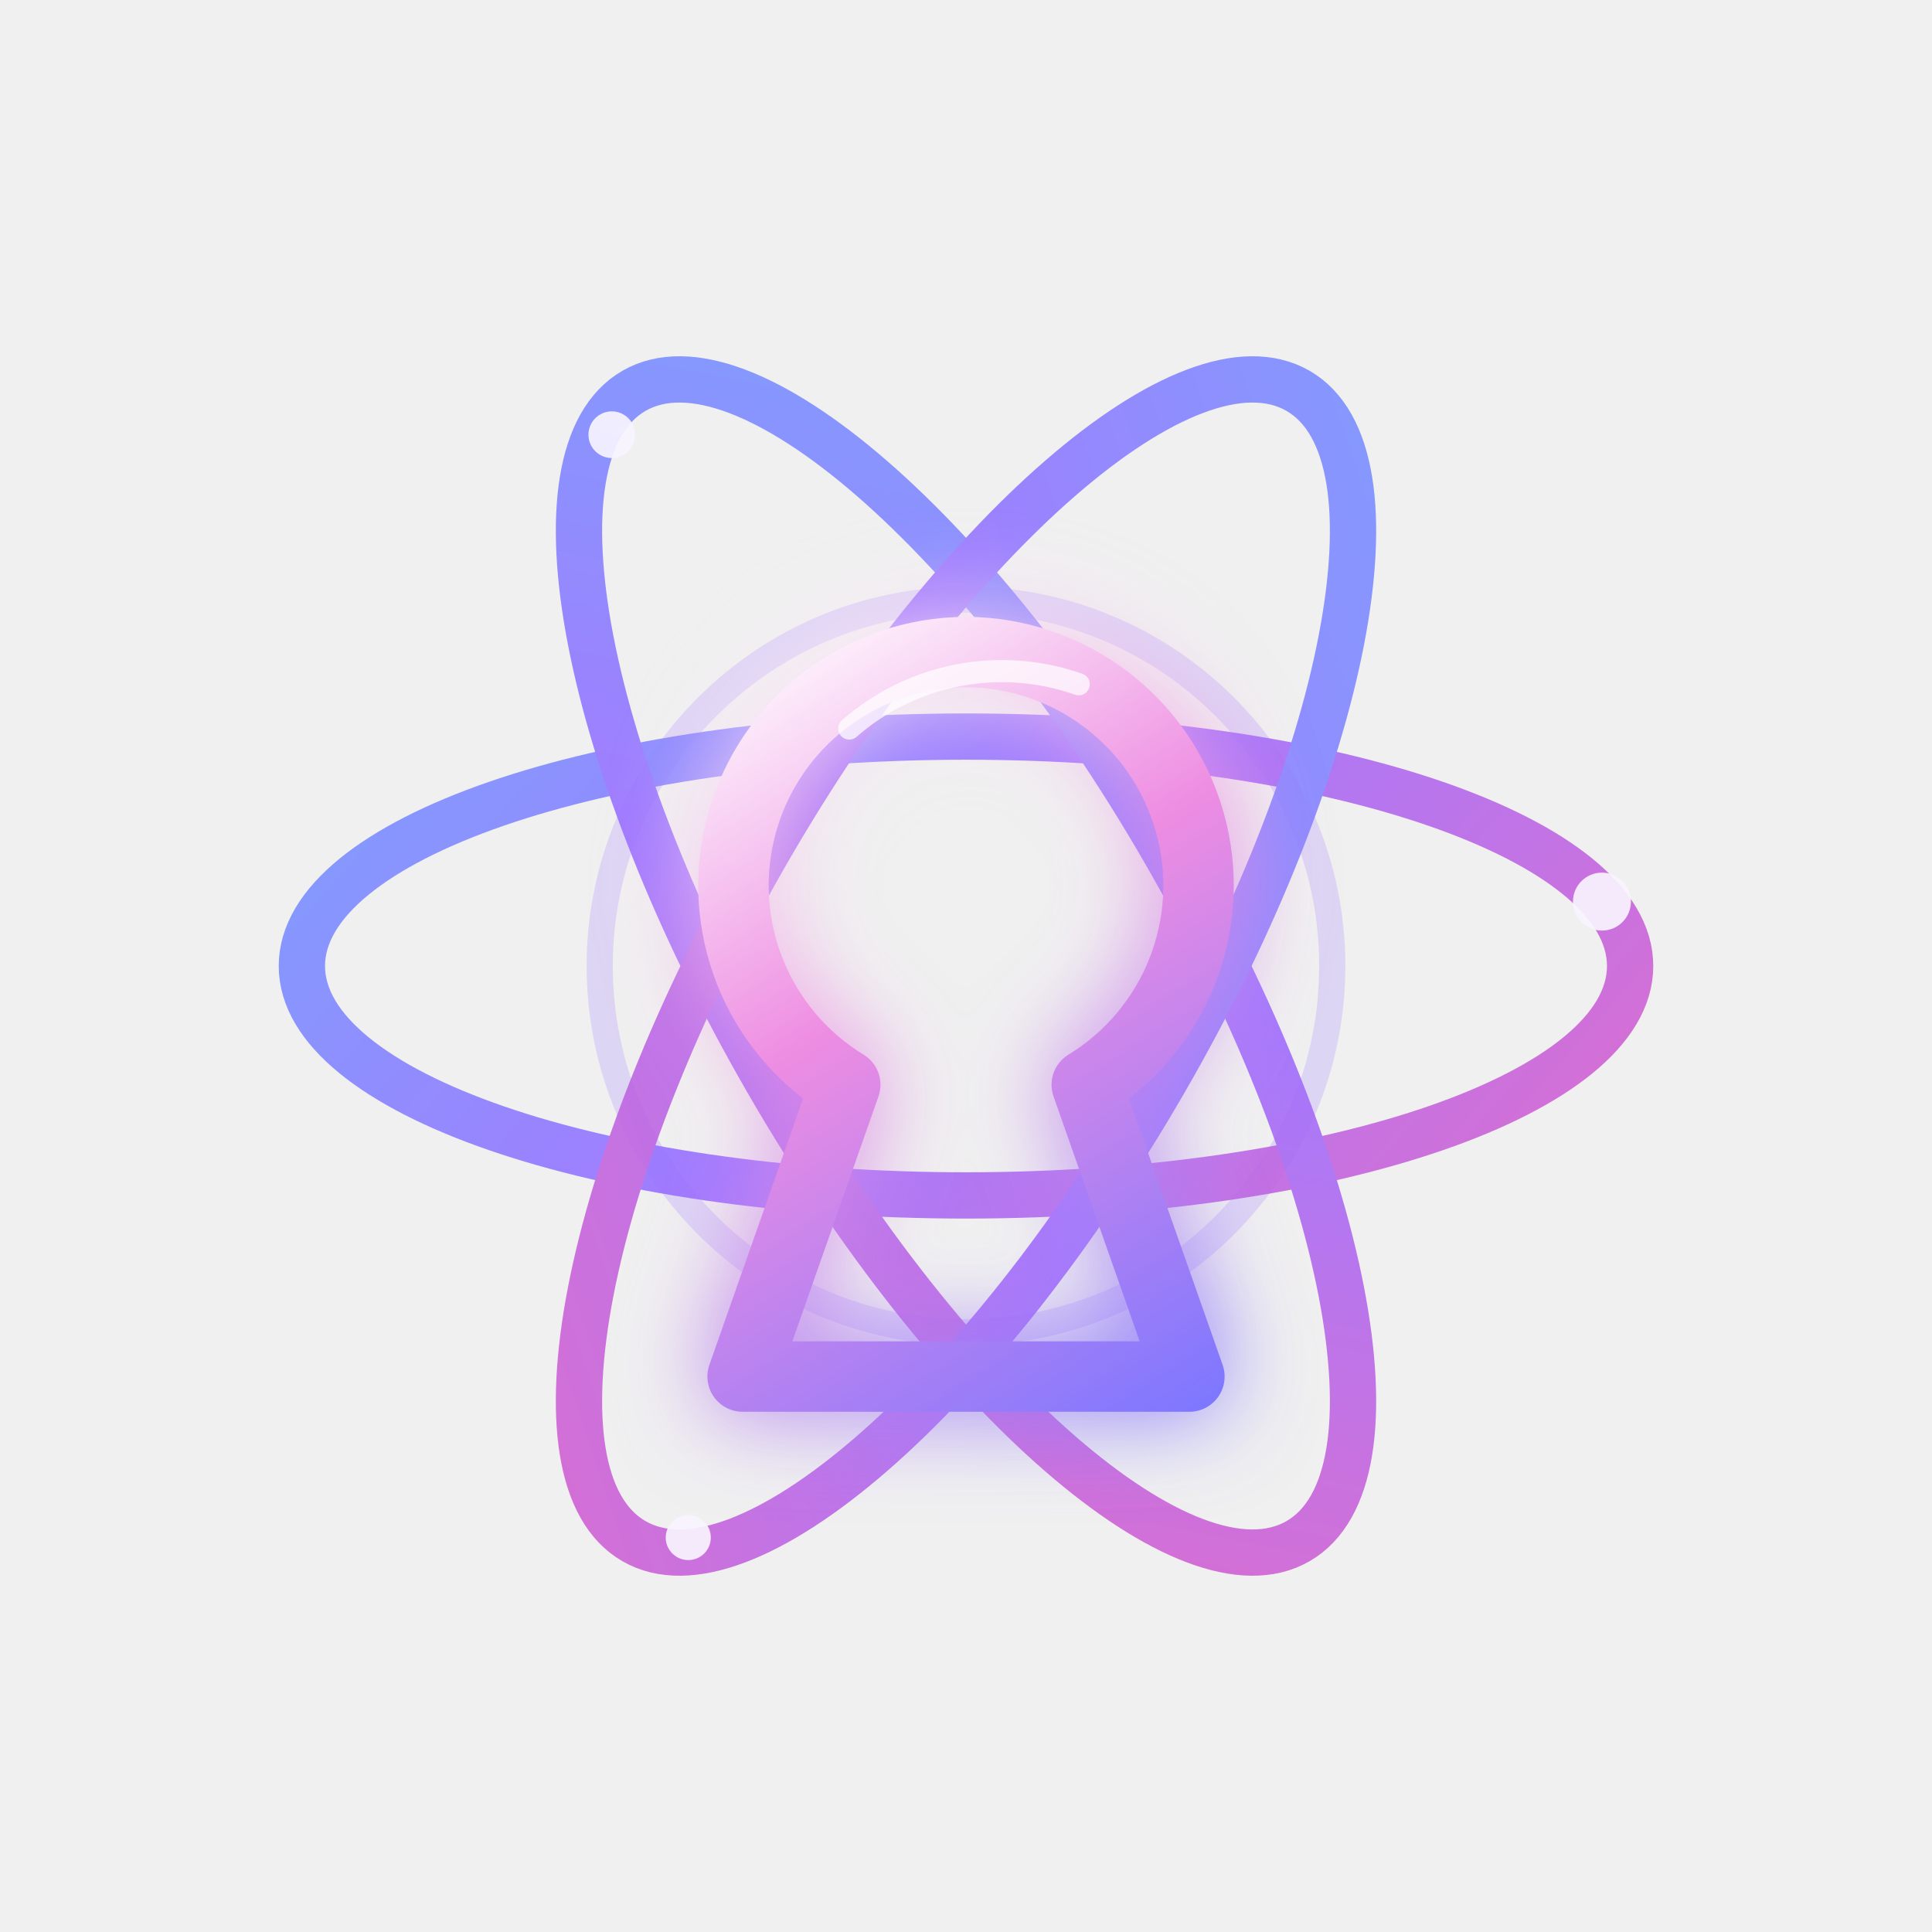
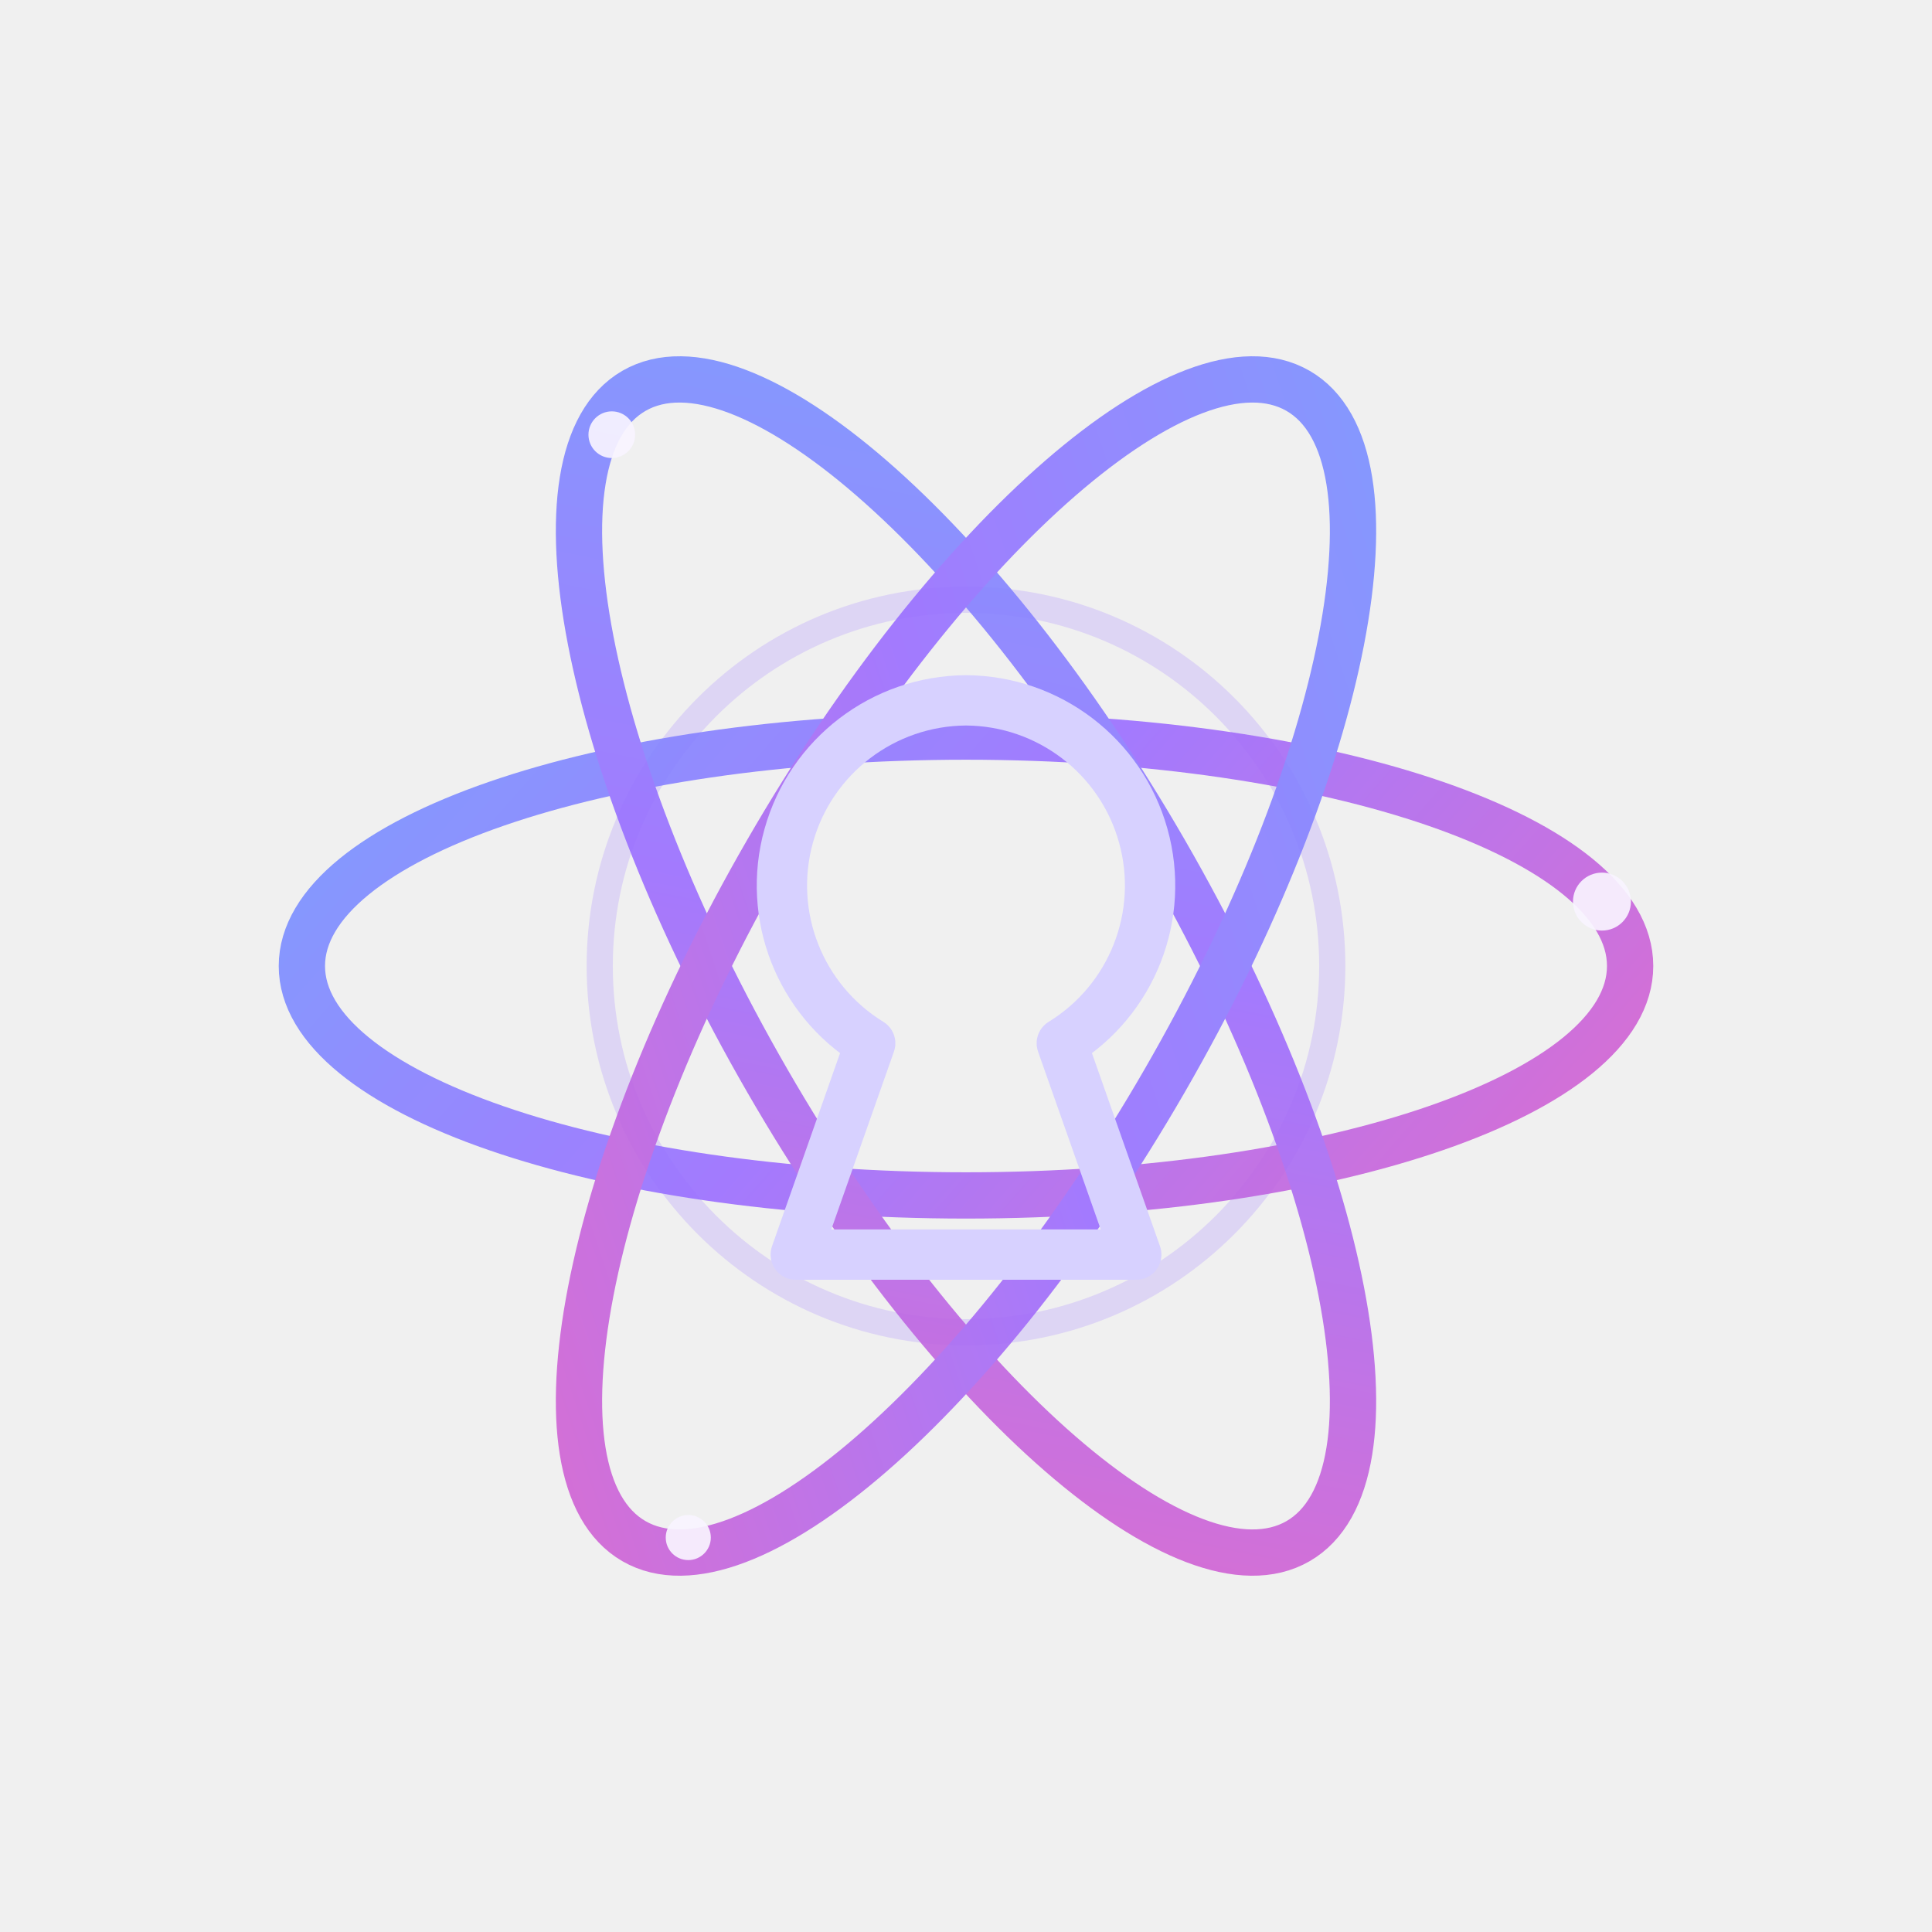
<svg xmlns="http://www.w3.org/2000/svg" viewBox="0 0 48 48" role="img" aria-labelledby="title desc">
  <defs>
    <linearGradient id="orbit" x1="7" y1="9" x2="41" y2="39" gradientUnits="userSpaceOnUse">
      <stop offset="0" stop-color="#62a5ff" />
      <stop offset=".48" stop-color="#9a6dff" />
      <stop offset="1" stop-color="#f05ab8" />
    </linearGradient>
-     <linearGradient id="key" x1="18" y1="16" x2="30" y2="35" gradientUnits="userSpaceOnUse">
-       <stop offset="0" stop-color="#fff" />
-       <stop offset=".42" stop-color="#ee8de2" />
-       <stop offset="1" stop-color="#7d77ff" />
-     </linearGradient>
-     <filter id="glow" x="-70%" y="-70%" width="240%" height="240%">
-       <feGaussianBlur stdDeviation="1.15" result="blur" />
-       <feMerge>
-         <feMergeNode in="blur" />
-         <feMergeNode in="SourceGraphic" />
-       </feMerge>
-     </filter>
  </defs>
  <circle cx="24" cy="24" r="9.1" fill="none" stroke="#a786ff" stroke-width=".65" opacity=".26" />
  <g fill="none" stroke="url(#orbit)" stroke-width="1.15" stroke-linecap="round" opacity=".9">
    <ellipse cx="24" cy="24" rx="16.5" ry="5.7" />
    <ellipse cx="24" cy="24" rx="16.5" ry="5.7" transform="rotate(60 24 24)" />
    <ellipse cx="24" cy="24" rx="16.5" ry="5.7" transform="rotate(120 24 24)" />
  </g>
  <g fill="#f8f4ff" opacity=".92">
    <circle cx="39.8" cy="22.4" r=".72" />
    <circle cx="15.2" cy="10.8" r=".58" />
    <circle cx="17.1" cy="38.2" r=".56" />
  </g>
-   <path d="M24 16.2a5.8 5.8 0 0 0-3 10.75l-2.55 7.25h11.1L27 26.95A5.8 5.8 0 0 0 24 16.2Z" fill="none" stroke="url(#key)" stroke-width="1.75" stroke-linecap="round" stroke-linejoin="round" filter="url(#glow)" />
-   <path d="M21.1 18.1A5.75 5.75 0 0 1 26.8 17" fill="none" stroke="#fff" stroke-width=".55" stroke-linecap="round" opacity=".72" />
+   <path d="M24 17.4a4.6 4.6 0 0 0-2.38 8.52l-1.85 5.25h8.46l-1.85-5.25A4.6 4.6 0 0 0 24 17.4Z" fill="none" stroke="#d7d1ff" stroke-width="1.25" stroke-linecap="round" stroke-linejoin="round" />
</svg>
